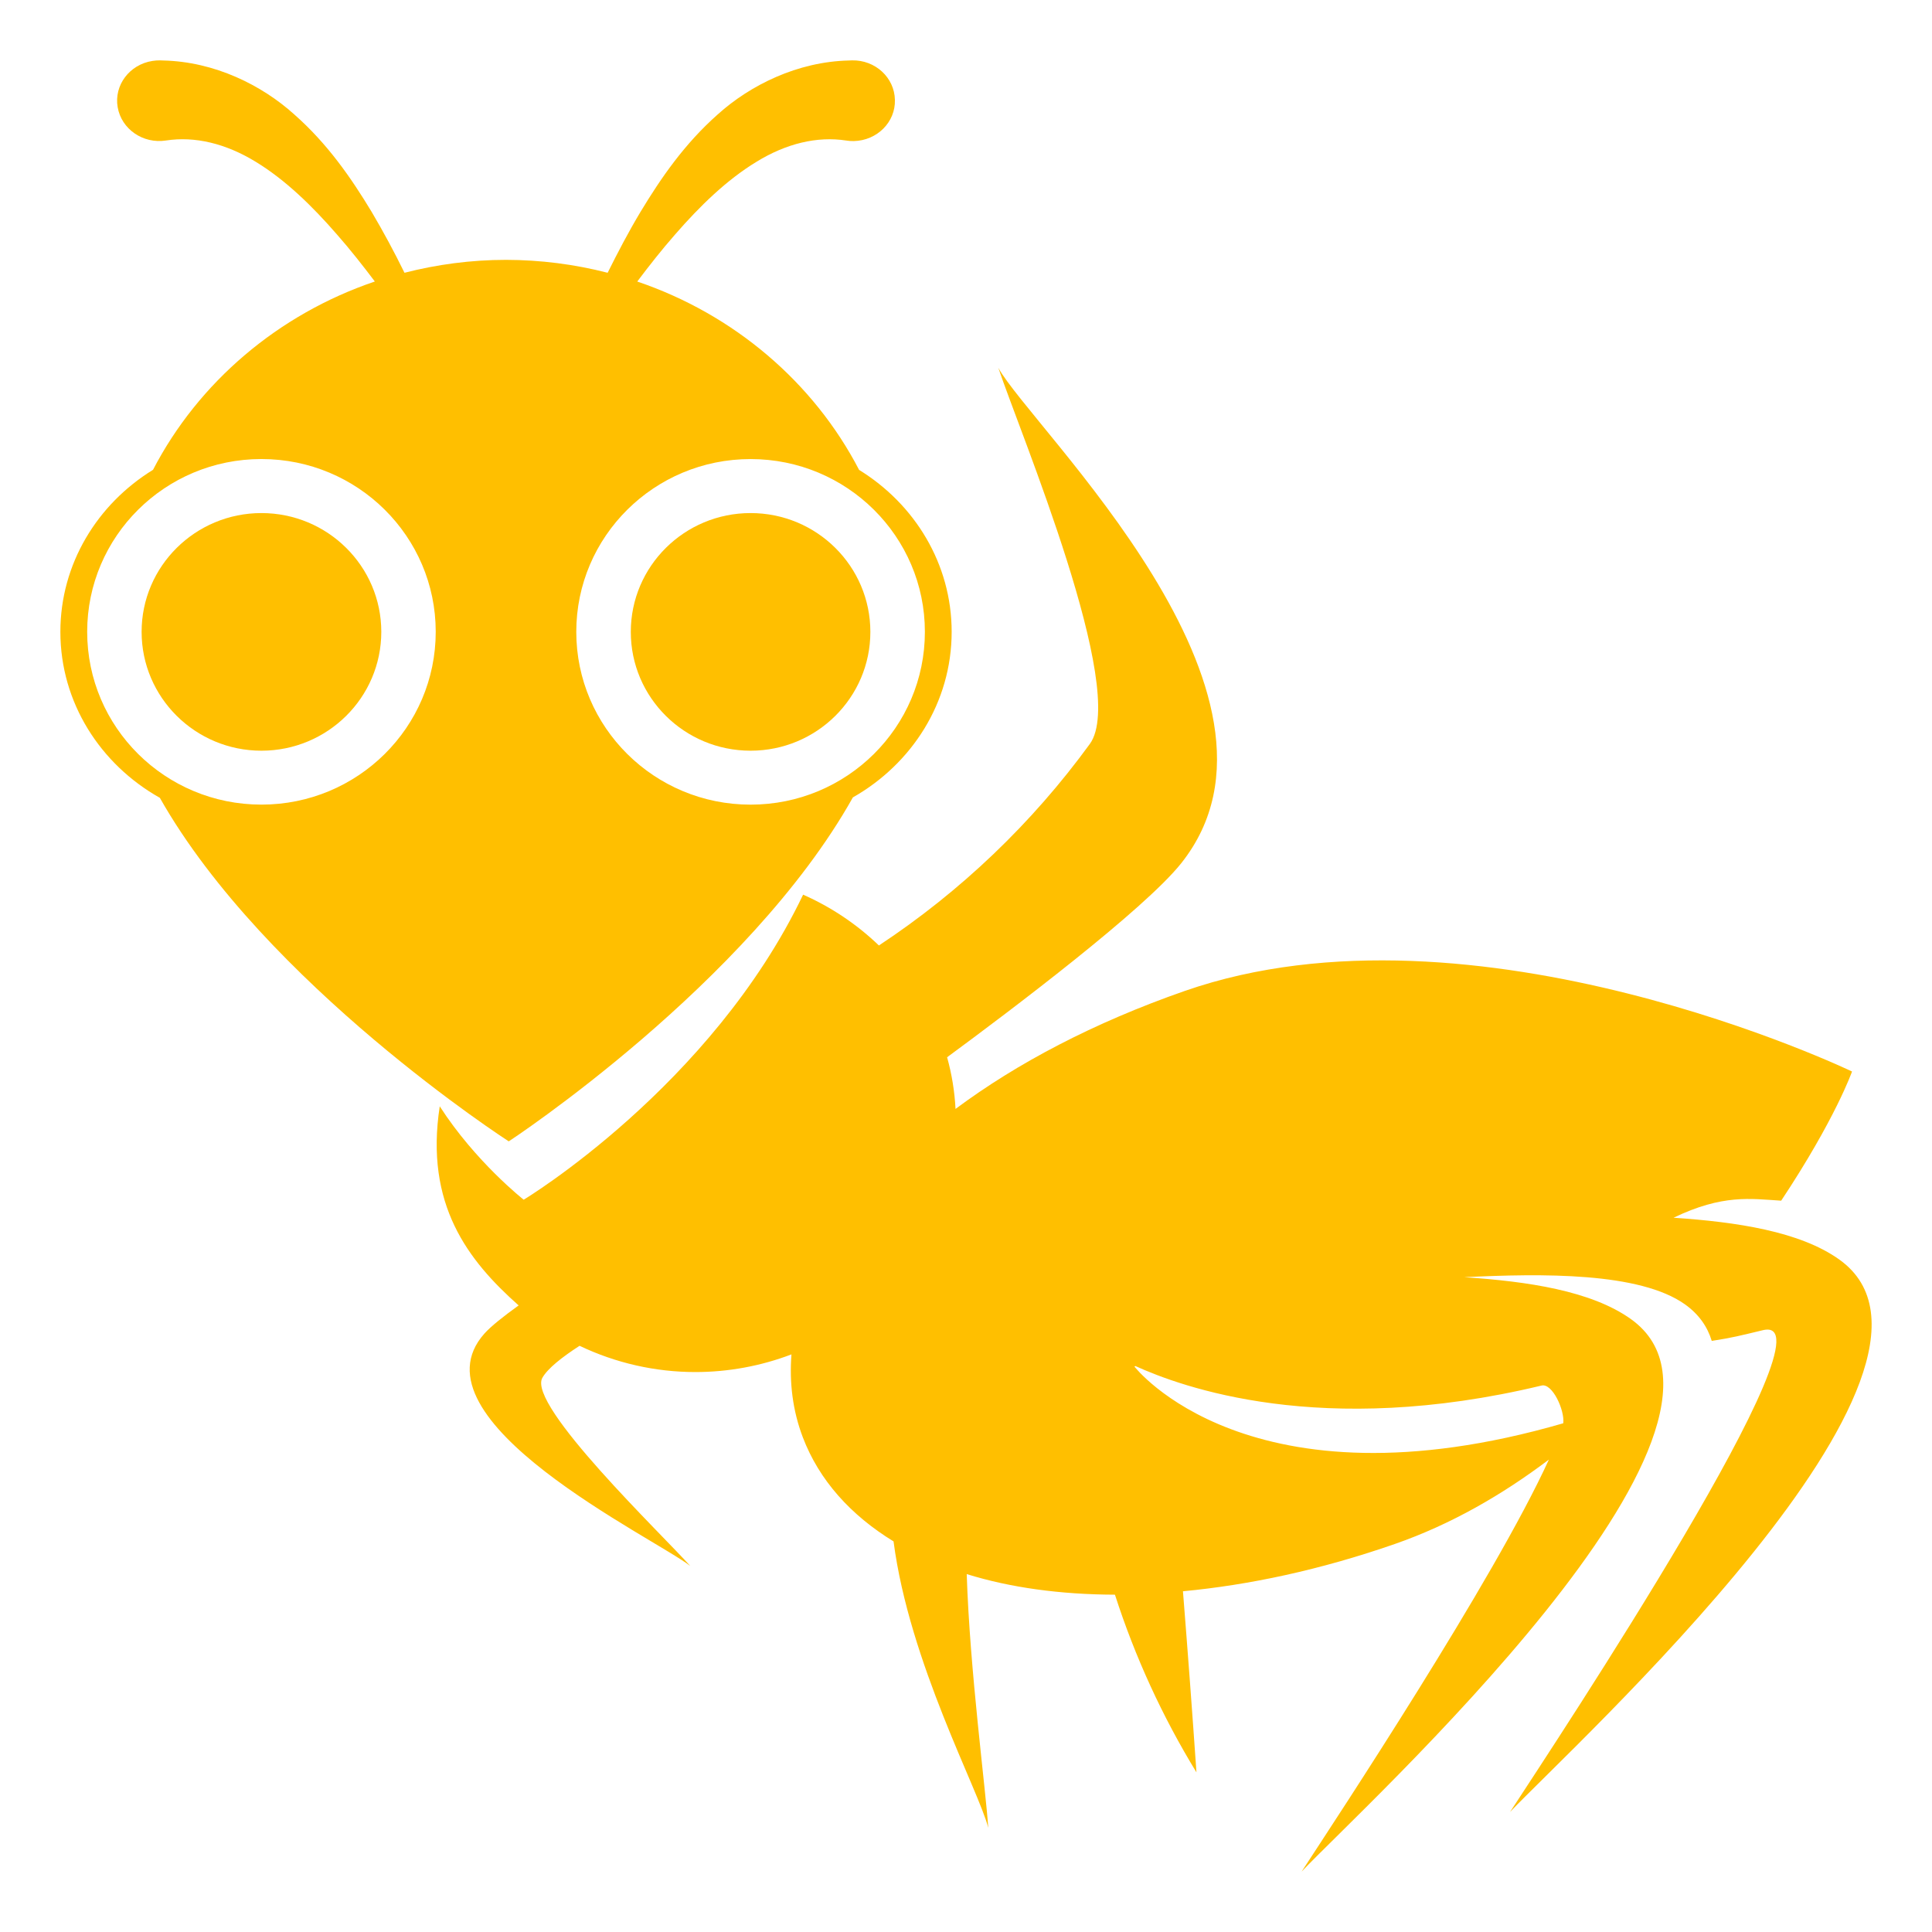
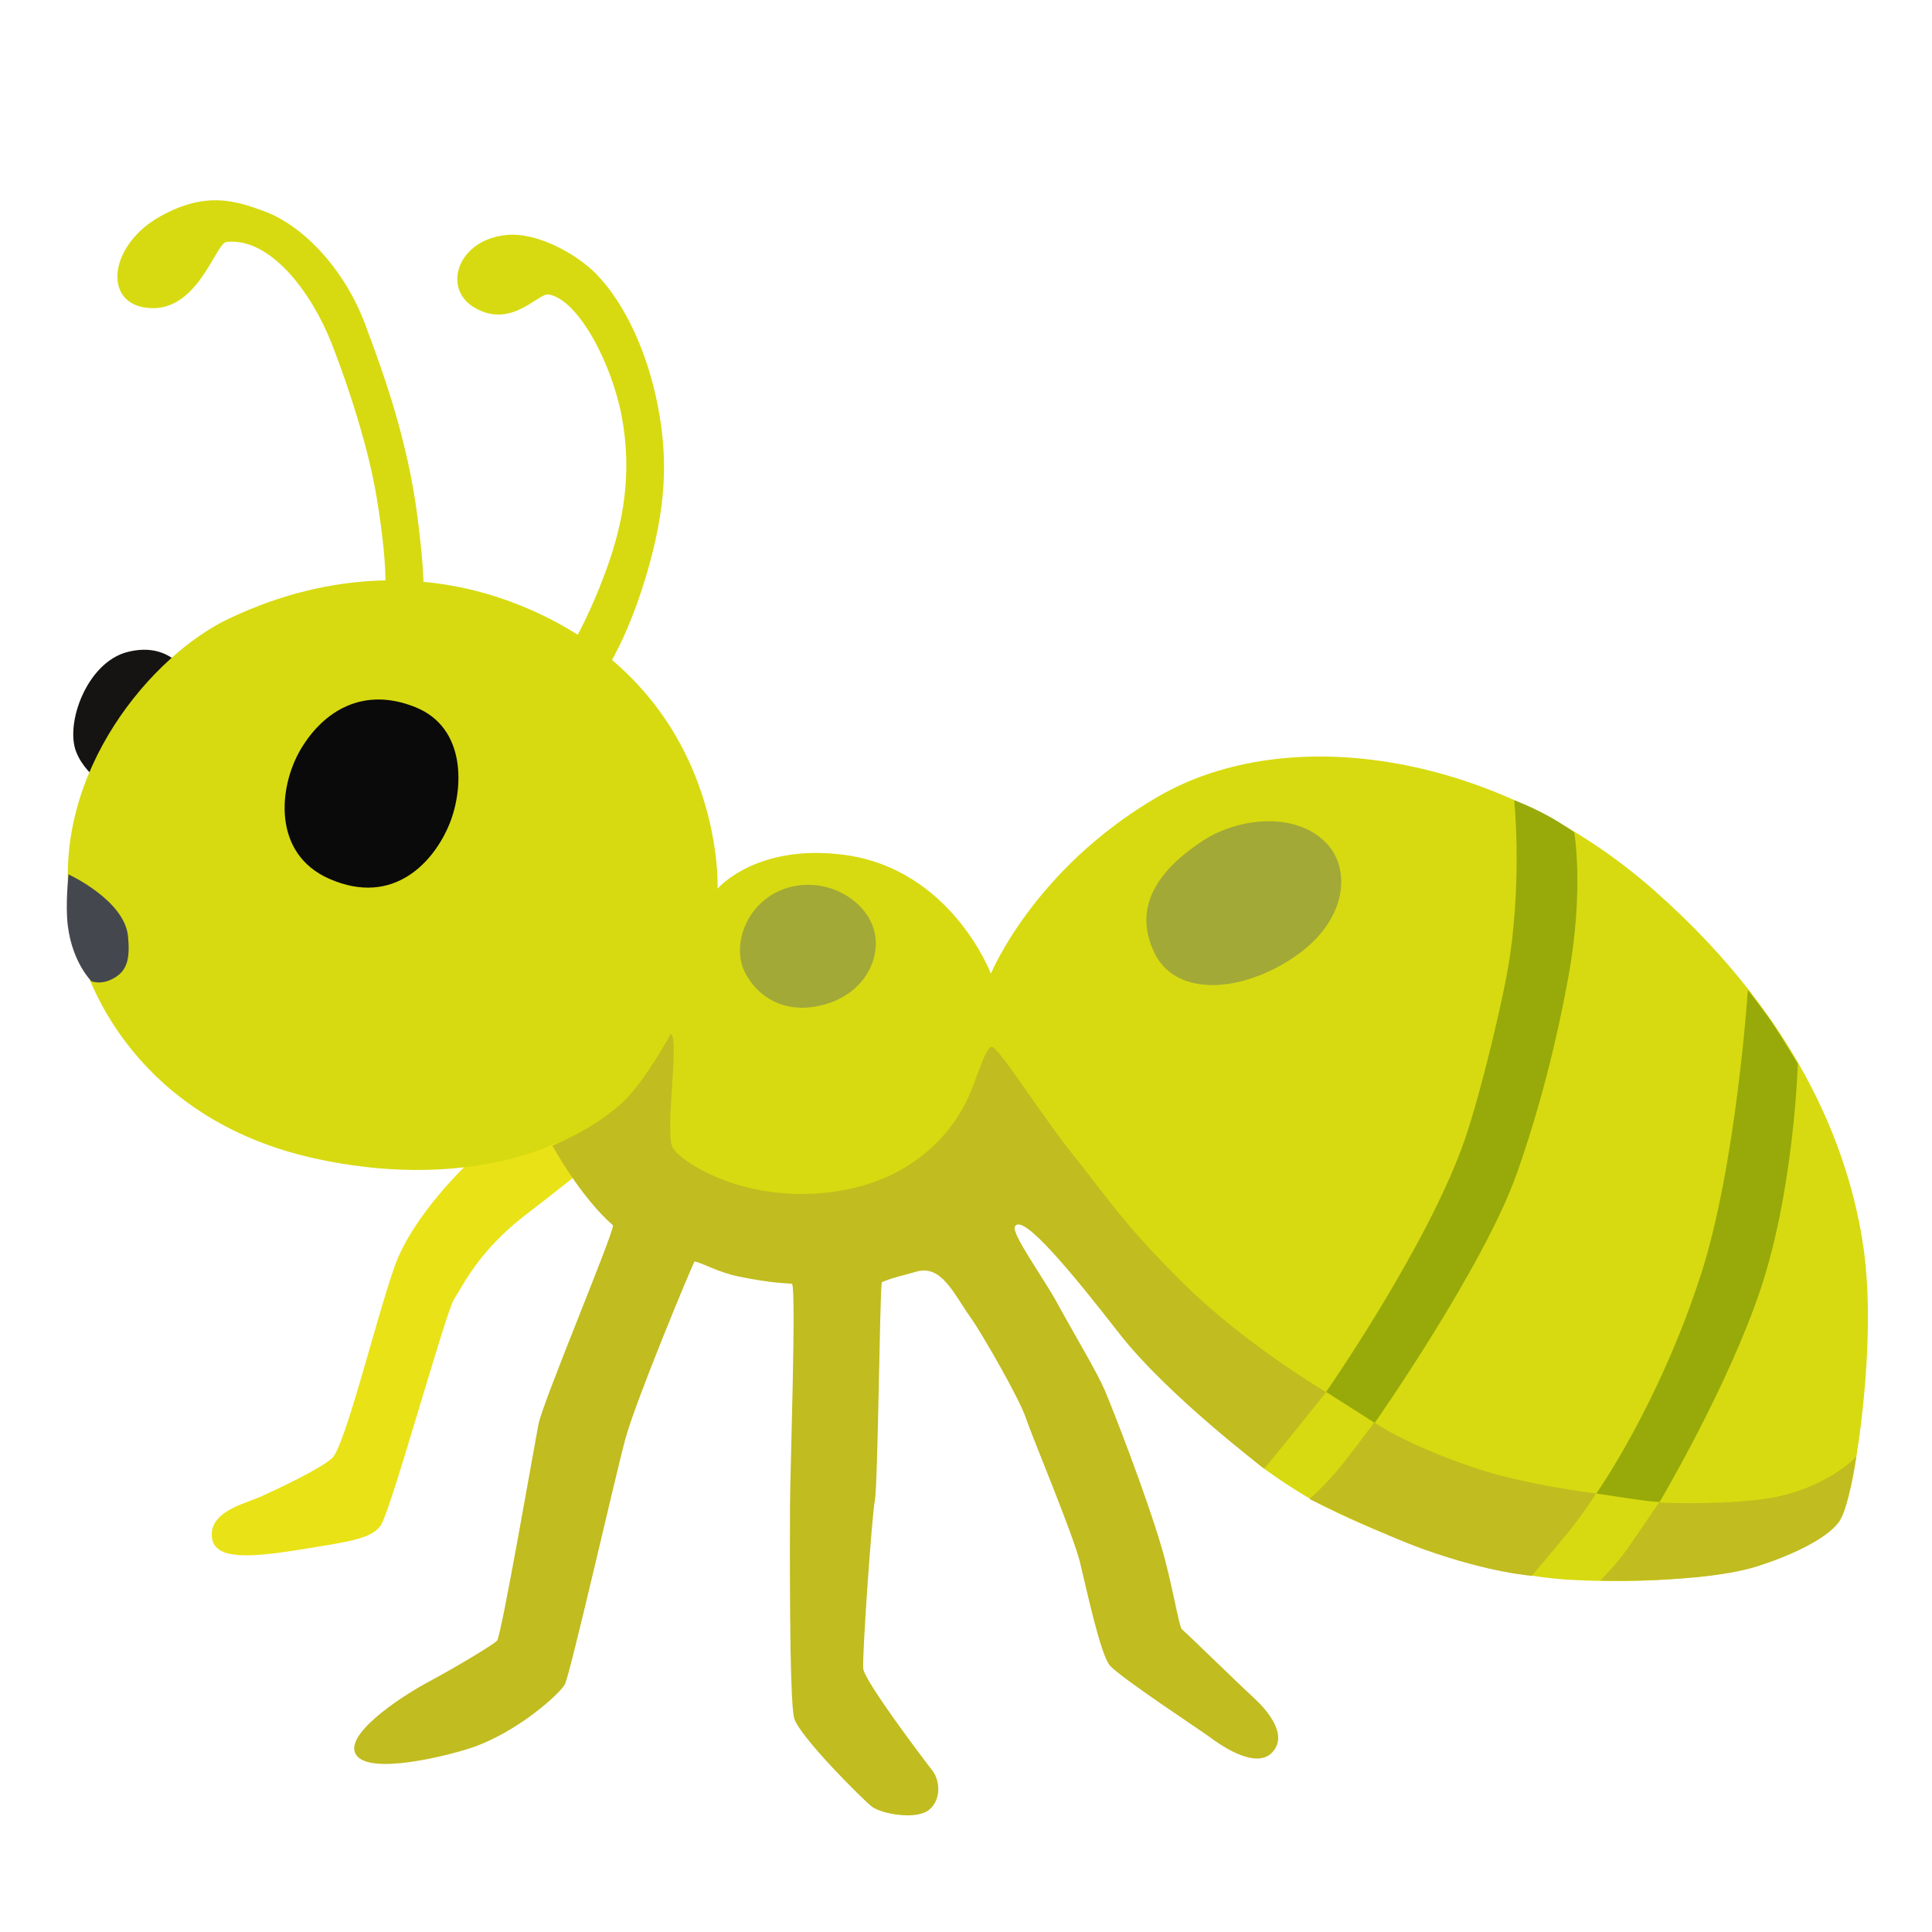
- <svg xmlns="http://www.w3.org/2000/svg" viewBox="0 0 64 64" aria-hidden="true" role="img" class="iconify iconify--emojione-monotone" preserveAspectRatio="xMidYMid meet" fill="#000000">
+ <svg xmlns="http://www.w3.org/2000/svg" viewBox="0 0 128 128" aria-hidden="true" role="img" class="iconify iconify--noto" preserveAspectRatio="xMidYMid meet" fill="#000000">
  <g id="SVGRepo_bgCarrier" stroke-width="0" />
  <g id="SVGRepo_tracerCarrier" stroke-linecap="round" stroke-linejoin="round" />
  <g id="SVGRepo_iconCarrier">
-     <path d="M60.931 41.725c-1.308-.935-3.411-1.246-5.493-1.386c1.629-.784 2.55-.628 3.566-.565c1.801-2.715 2.347-4.279 2.347-4.279s-12.507-6.014-22.106-2.668c-3.009 1.049-5.563 2.396-7.592 3.908a7.879 7.879 0 0 0-.279-1.712c2.089-1.537 6.528-4.886 7.754-6.425c4.446-5.59-4.949-14.404-6.057-16.412c.727 2.17 4.316 10.684 3.032 12.457a27.173 27.173 0 0 1-6.988 6.677a8.691 8.691 0 0 0-2.511-1.683c-3.038 6.355-9.256 10.107-9.256 10.105c.001 0-1.594-1.25-2.781-3.094c-.5 3.25.932 5.104 2.614 6.596c-.508.365-.92.693-1.132.93c-2.555 2.857 5.655 6.787 6.816 7.701c-.893-1.008-5.419-5.332-4.897-6.236c.175-.305.636-.673 1.231-1.058a8.894 8.894 0 0 0 3.84.87a8.956 8.956 0 0 0 3.179-.585c-.072.938.04 1.861.375 2.743c.542 1.426 1.589 2.584 3.007 3.452c.523 4.017 2.82 8.238 3.137 9.487c-.082-1.278-.611-5.203-.713-8.404c1.437.447 3.096.676 4.91.682a27.364 27.364 0 0 0 2.7 5.885a582.694 582.694 0 0 0-.447-5.998c2.191-.207 4.551-.707 7.023-1.568c1.855-.646 3.557-1.63 5.098-2.793c-1.82 3.99-7.033 11.875-8.191 13.648c2.015-2.137 15.886-14.742 10.91-18.303c-1.313-.939-3.43-1.25-5.521-1.388c2.575-.127 5.811-.17 7.313.901c.458.328.742.737.885 1.209c.705-.109.942-.175 1.695-.355c2.574-.619-6.776 13.51-8.377 15.961c2.013-2.136 15.881-14.742 10.909-18.3m-9.865 4.173c.361-.087.773.828.719 1.25c-10.422 3.02-14.205-1.878-14.205-1.878l.029-.019c1.518.687 6.145 2.403 13.457.647" fill="#ffbf00" />
-     <path d="M28.253 26.415c1.956-1.111 3.272-3.148 3.272-5.485c0-2.253-1.224-4.229-3.066-5.364c-1.503-2.894-4.137-5.15-7.349-6.24c.402-.534.813-1.056 1.248-1.552c.821-.945 1.718-1.818 2.701-2.414c.98-.604 2.009-.854 2.97-.705c.082.014.171.02.257.018c.77-.018 1.381-.629 1.359-1.365c-.015-.74-.653-1.326-1.423-1.308l-.098.004c-1.702.037-3.272.816-4.347 1.785c-1.1.973-1.877 2.1-2.559 3.229c-.399.665-.751 1.34-1.089 2.018a13.602 13.602 0 0 0-3.365-.428c-1.165 0-2.291.153-3.365.428a29.278 29.278 0 0 0-1.088-2.018c-.682-1.129-1.461-2.256-2.565-3.229c-1.073-.969-2.639-1.748-4.341-1.785L5.299 2c-.082 0-.163.004-.247.018c-.761.117-1.28.805-1.154 1.533c.125.728.841 1.222 1.602 1.103c.958-.148 1.985.102 2.97.705c.981.596 1.877 1.469 2.697 2.414c.436.496.847 1.018 1.25 1.552c-3.211 1.089-5.845 3.345-7.348 6.238C3.225 16.698 2 18.676 2 20.93c0 2.346 1.326 4.391 3.295 5.499c3.497 6.181 11.561 11.382 11.558 11.38c0 .002 7.932-5.204 11.4-11.394m-3.389-11.208c3.189 0 5.774 2.563 5.774 5.723c0 3.164-2.585 5.725-5.774 5.725s-5.774-2.561-5.774-5.725c0-3.16 2.585-5.723 5.774-5.723M8.66 26.654c-3.189 0-5.772-2.561-5.772-5.725c0-3.16 2.583-5.723 5.772-5.723s5.774 2.563 5.774 5.723c0 3.165-2.585 5.725-5.774 5.725" fill="#ffbf00" />
-     <ellipse cx="24.864" cy="20.932" rx="3.968" ry="3.936" fill="#ffbf00" />
-     <path d="M8.66 16.996c-2.188 0-3.969 1.762-3.969 3.934c0 2.174 1.78 3.938 3.969 3.938c2.192 0 3.971-1.764 3.971-3.938c-.001-2.172-1.779-3.934-3.971-3.934" fill="#ffbf00" />
+     <path d="M31.1 76.99s-3.75 3.47-4.97 6.95c-1.22 3.47-3.28 11.92-4.13 12.67s-3.66 2.06-4.69 2.53c-1.03.47-3.28.94-3.28 2.53s2.06 1.6 5.63 1.03s4.88-.75 5.54-1.6s4.32-14.17 4.88-15.02c.56-.84 1.6-3.19 4.79-5.63s6.85-5.44 6.85-5.44l-6.01-3.75l-4.61 5.73z" fill="#e9e216" />
+     <path d="M12.56 44.94s-1.08-2.53-4.13-1.74c-2.68.7-4.13 4.74-3.38 6.62s2.86 2.72 2.86 2.72l4.65-7.6z" fill="#151413" />
+     <path d="M15 16.03c-.75.08-1.97 5.02-5.54 4.32c-2.64-.52-2.13-4.22 1.22-6.05c3-1.64 4.93-.99 6.76-.33c2.7.97 5.4 3.94 6.71 7.41c1.31 3.47 2.87 7.83 3.52 12.95c.66 5.21.28 5.4.28 5.4l-2.53.19s.47-1.31-.47-6.99c-.53-3.21-1.83-7.25-3-10.23c-1.32-3.33-4.04-6.99-6.95-6.67z" fill="#d7da10" />
+     <path d="M36.35 19.51c-.69-.12-2.44 2.3-4.9.88c-2.18-1.26-1.15-4.5 2.09-4.82c2.07-.21 4.68 1.28 5.96 2.58c1.97 2.02 3.43 5.35 4.08 8.73c.68 3.49.6 6.76-.84 11.5c-1.55 5.07-3.38 7.18-3.38 7.18l-1.97-2.02s1.36-1.88 2.82-5.91c1.06-2.94 1.69-6.19.99-10c-.66-3.53-2.88-7.79-4.85-8.12z" fill="#d7da10" />
+     <path d="M15.24 40.95C10.1 43.35 3.44 51.14 4.63 60.1c.94 7.04 6.1 14.36 16.05 16.61c9.95 2.25 16.05-.94 16.05-.94l4.97-.75l4.32 6.01l12.86.09l8.45-3.47s5.89 8.38 7.83 11.33c1.94 2.96 8.38 8.17 8.38 8.17s1.74 1.3 3.53 2.3c1.69.94 9.81 4.88 17.2 5.23c12.92.62 16.81-2.98 17.63-4.01c.4-.51.83-2.52 1-3.59c.13-.84 1.51-8.79.47-15.02c-.84-5.07-3.57-14.08-13.8-23.09s-24.12-11.26-32.85-6.19c-8.23 4.78-11.07 11.73-11.07 11.73s-2.63-6.96-9.76-7.88c-5.82-.75-8.35 2.25-8.35 2.25s.56-12.67-12.2-18.4c-9.33-4.17-17.29-.84-20.1.47z" fill="#d7da10" />
+     <path d="M52.31 58.78c-2.81.76-3.94 3.85-2.91 5.73c1.03 1.88 2.98 2.65 5.16 2.06c2.82-.75 3.94-3.28 3.28-5.16c-.65-1.87-3.09-3.28-5.53-2.63z" fill="#a2a937" />
+     <path d="M76.52 63.2c1.31 2.63 5.21 2.7 8.82.47c3.94-2.44 4.13-5.91 2.72-7.6c-1.94-2.33-5.91-1.97-8.35-.38c-2.44 1.59-4.9 4.08-3.19 7.51z" fill="#a2a937" />
+     <path d="M19.93 49.63c-1.49 2.52-1.89 6.93 1.88 8.59c4.32 1.9 6.99-1.2 7.98-3.66c.94-2.35 1.09-6.34-2.25-7.7c-3.5-1.42-6.13.28-7.61 2.77z" fill="#0a0a0a" />
+     <path d="M8.48 62.02c.13 1.32 0 2.16-.75 2.67c-.93.64-1.67.32-1.67.32s-1.27-1.23-1.57-3.7c-.17-1.37.05-3.38.05-3.38s3.7 1.7 3.94 4.09z" fill="#44484e" />
+     <path d="M44.43 68.5c.63.21-.42 6.55.14 7.53c.56.99 4.72 3.66 10.42 2.96c5.7-.7 8.24-4.26 9.15-6.26c.58-1.26 1.13-3.31 1.55-3.38c.42-.07 3.38 4.65 5.42 7.18c2.04 2.53 3.31 4.58 7.39 8.59s9.36 7.11 9.36 7.11s-1.1 1.39-1.99 2.49l-2.11 2.58s-6.42-4.86-9.62-8.97c-3.12-4.01-6.4-8-6.9-7.07c-.25.46 1.89 3.4 2.78 5.03c1.27 2.32 2.64 4.58 3.17 5.81c.51 1.19 2.69 6.77 3.77 10.42c.7 2.39 1.15 5.25 1.34 5.42c.53.46 3.87 3.73 4.72 4.5c.84.77 2.39 2.46 1.27 3.66c-1.13 1.2-3.59-.6-4.15-1.02s-5.98-3.98-6.62-4.75c-.63-.77-1.56-5.16-1.97-6.83c-.46-1.87-3.17-8.31-3.59-9.57c-.42-1.27-2.96-5.68-3.66-6.65c-1.09-1.51-1.9-3.52-3.59-3.03c-.84.25-1.58.39-2.29.7c-.14.92-.25 13.34-.46 14.47c-.21 1.13-.84 10.28-.77 11.12c.07.84 4.08 6.12 4.58 6.76c.49.63.63 1.9-.21 2.6c-.84.7-3.17.28-3.8-.21c-.63-.49-4.79-4.65-5.14-5.84c-.35-1.2-.28-12.32-.28-14.15s.42-14.08.14-14.64c-.42-.07-1.16 0-3.55-.49c-1.37-.28-2.5-.95-2.92-.99c-.21.39-3.87 9.15-4.58 11.76c-.7 2.6-3.66 15.63-4.01 16.26c-.35.63-3.17 3.2-6.26 4.22c-1.62.53-6.55 1.76-7.53.49c-.99-1.27 2.75-3.8 4.72-4.86c1.97-1.06 4.29-2.46 4.58-2.75c.28-.28 2.46-12.88 2.75-14.36s5-12.67 4.93-13.16c-2.18-1.9-4.01-5.28-4.01-5.28s2.71-1.06 4.68-2.89c1.55-1.5 3.15-4.51 3.15-4.51z" fill="#c1bc1f" />
+     <path d="M91.05 94.24s-1.35 1.82-2.21 2.89c-1.1 1.36-2.09 2.18-2.09 2.18s4.76 2.33 7.61 3.35c4.42 1.57 7.13 1.74 7.13 1.74s1.35-1.6 2.2-2.63c1.13-1.36 2.06-2.82 2.06-2.82s-4.8-.58-8.17-1.74c-4.52-1.54-6.53-2.97-6.53-2.97z" fill="#c1bc1f" />
+     <path d="M109.92 99.54s-1.27 1.88-2.16 3.15c-.7 1-1.74 2.02-1.74 2.02s6.81.21 10.45-.95c2-.64 4.45-1.72 5.34-2.89c.65-.84 1.17-4.36 1.17-4.36s-2.18 2.39-6.57 2.86c-3.27.36-6.49.17-6.49.17z" fill="#c1bc1f" />
+     <path d="M105.76 98.95s.45.06 1.93.29c2.03.31 2.27.26 2.27.26s4.53-7.64 6.69-14.11c2.23-6.7 2.46-14.92 2.46-14.92s-1.2-1.97-1.67-2.67s-1.64-2.21-1.64-2.21s-.76 11.57-3.1 18.82c-2.79 8.66-6.94 14.54-6.94 14.54z" fill="#97aa09" />
+     <path d="M87.86 92.22s6.86-9.87 9.22-16.82c1.06-3.12 2.57-9.4 2.96-12.07c.79-5.49.28-10.31.28-10.31s1.03.37 2.29 1.06c.77.42 1.69 1.06 1.69 1.06s.66 3.81-.39 9.57c-.81 4.47-1.96 8.91-3.41 13.02c-2.22 6.26-9.42 16.54-9.42 16.54l-3.22-2.05z" fill="#97aa09" />
  </g>
</svg>
